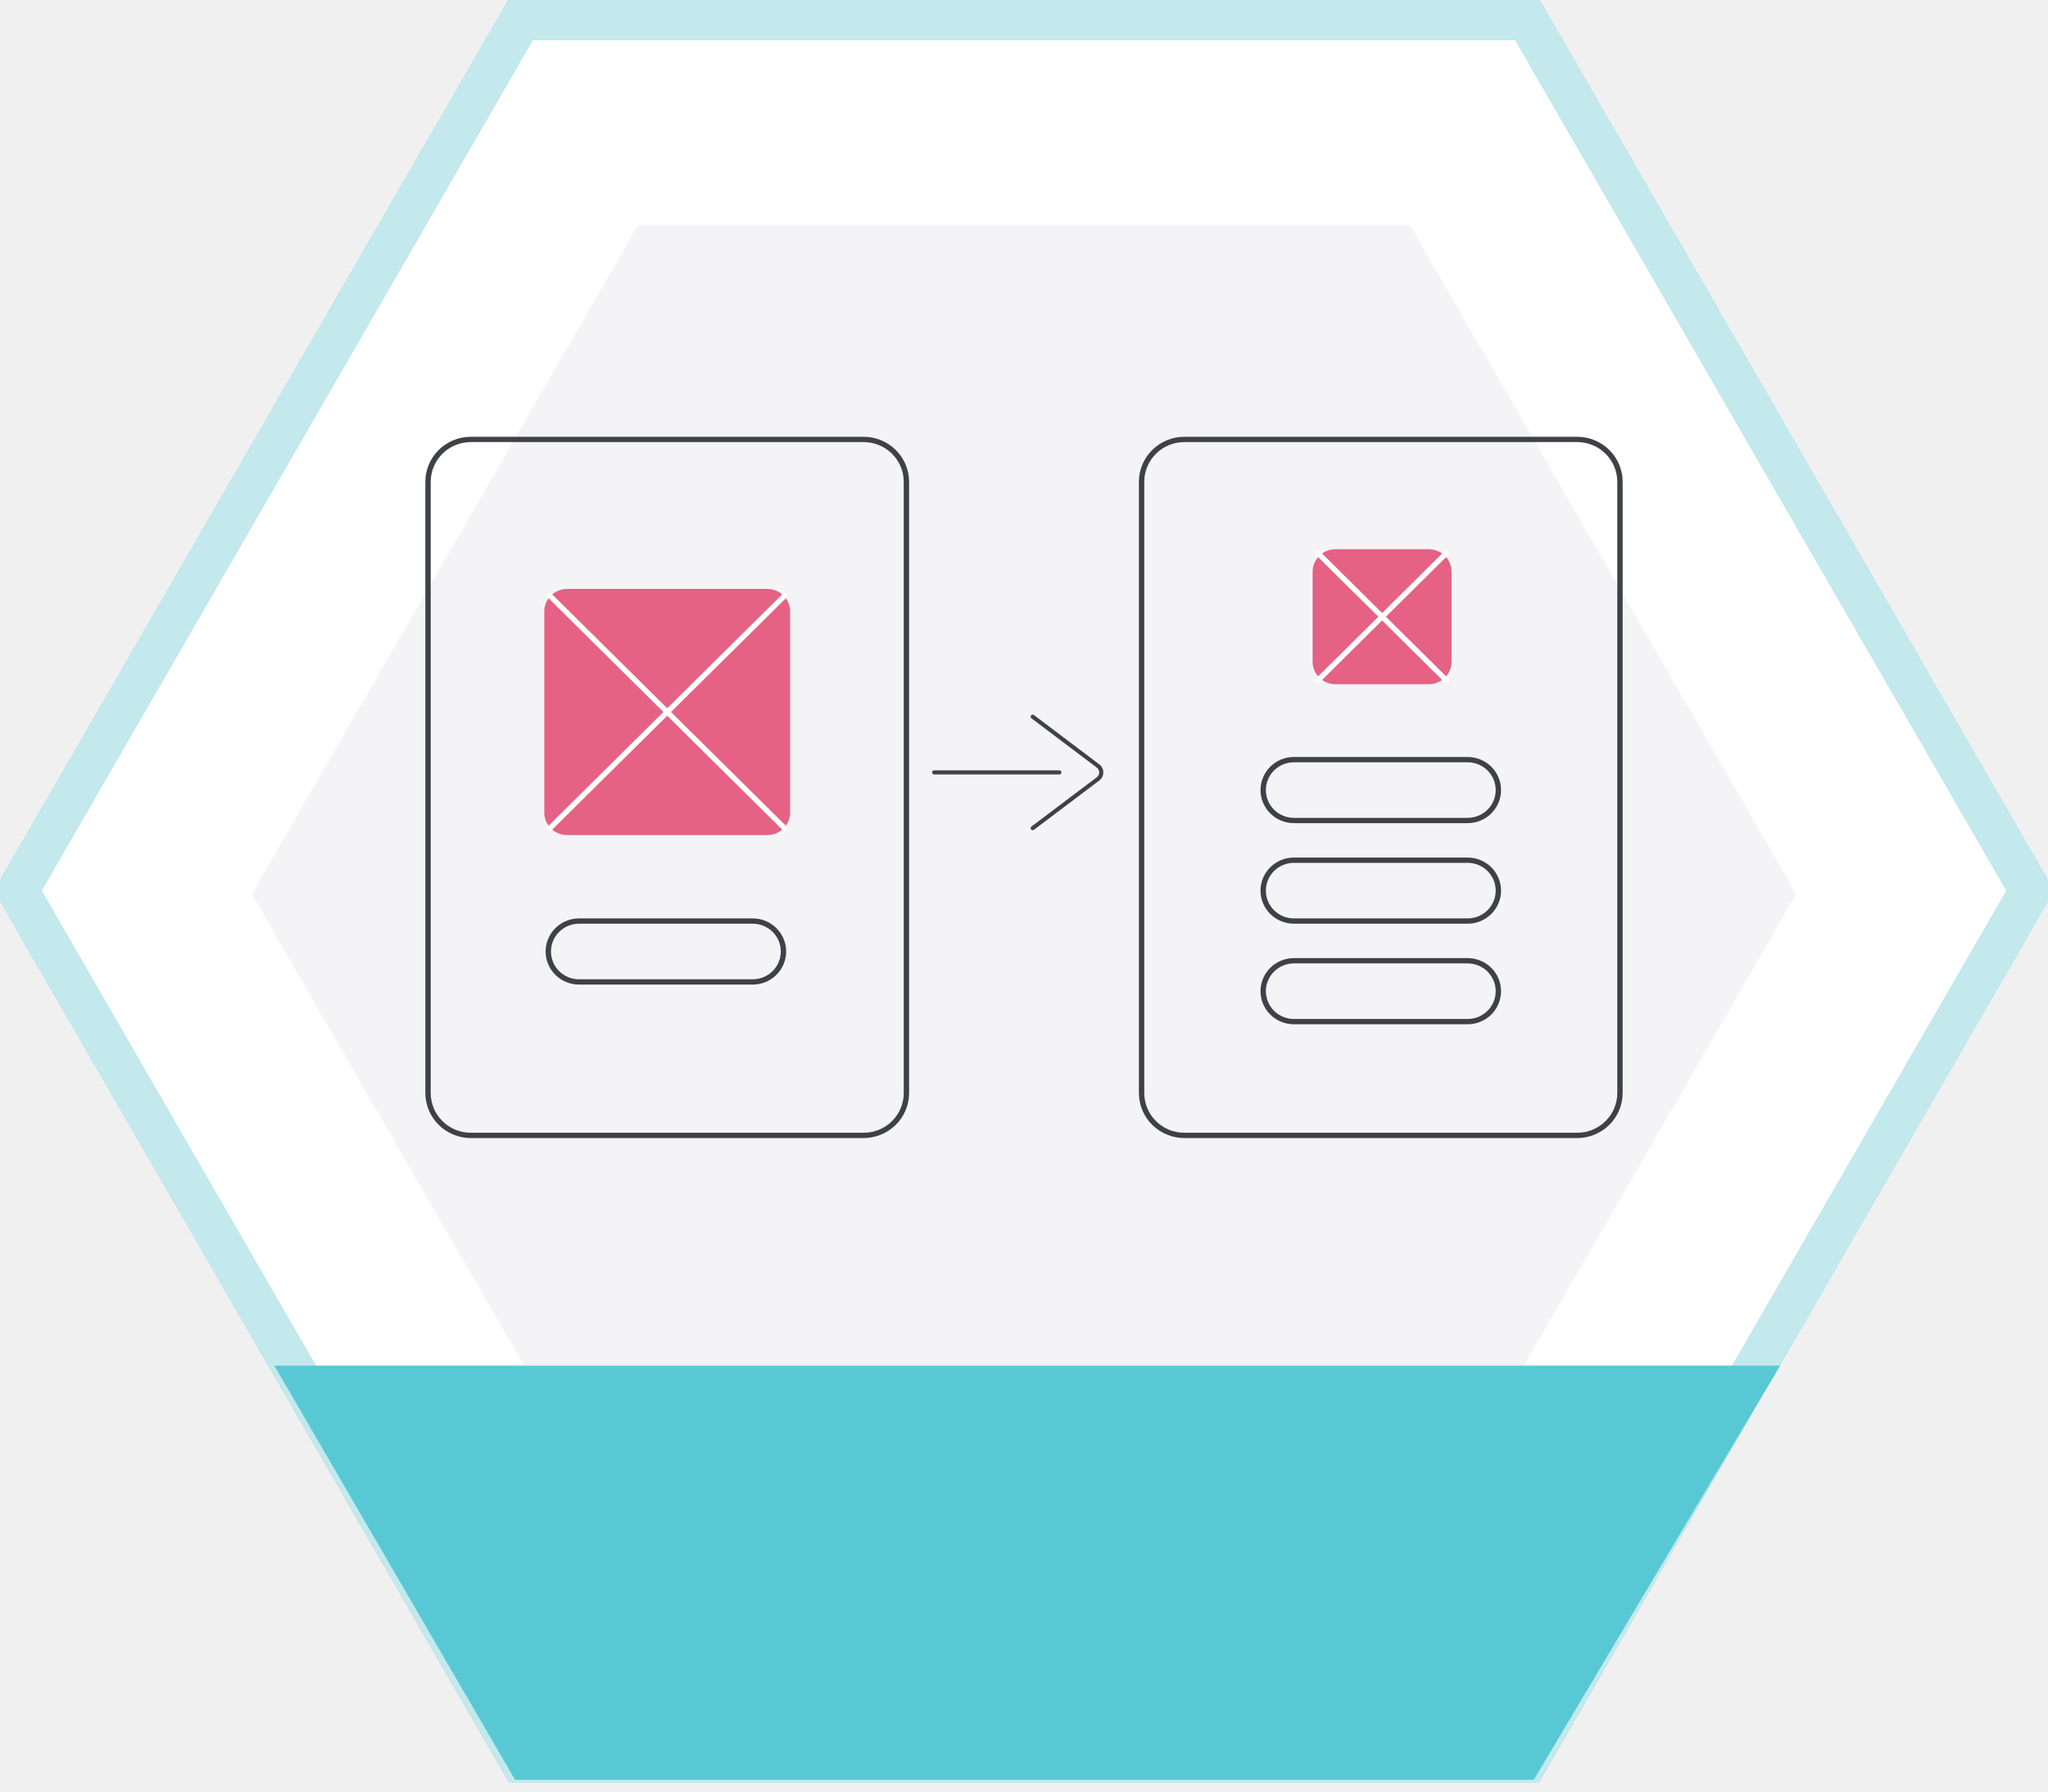
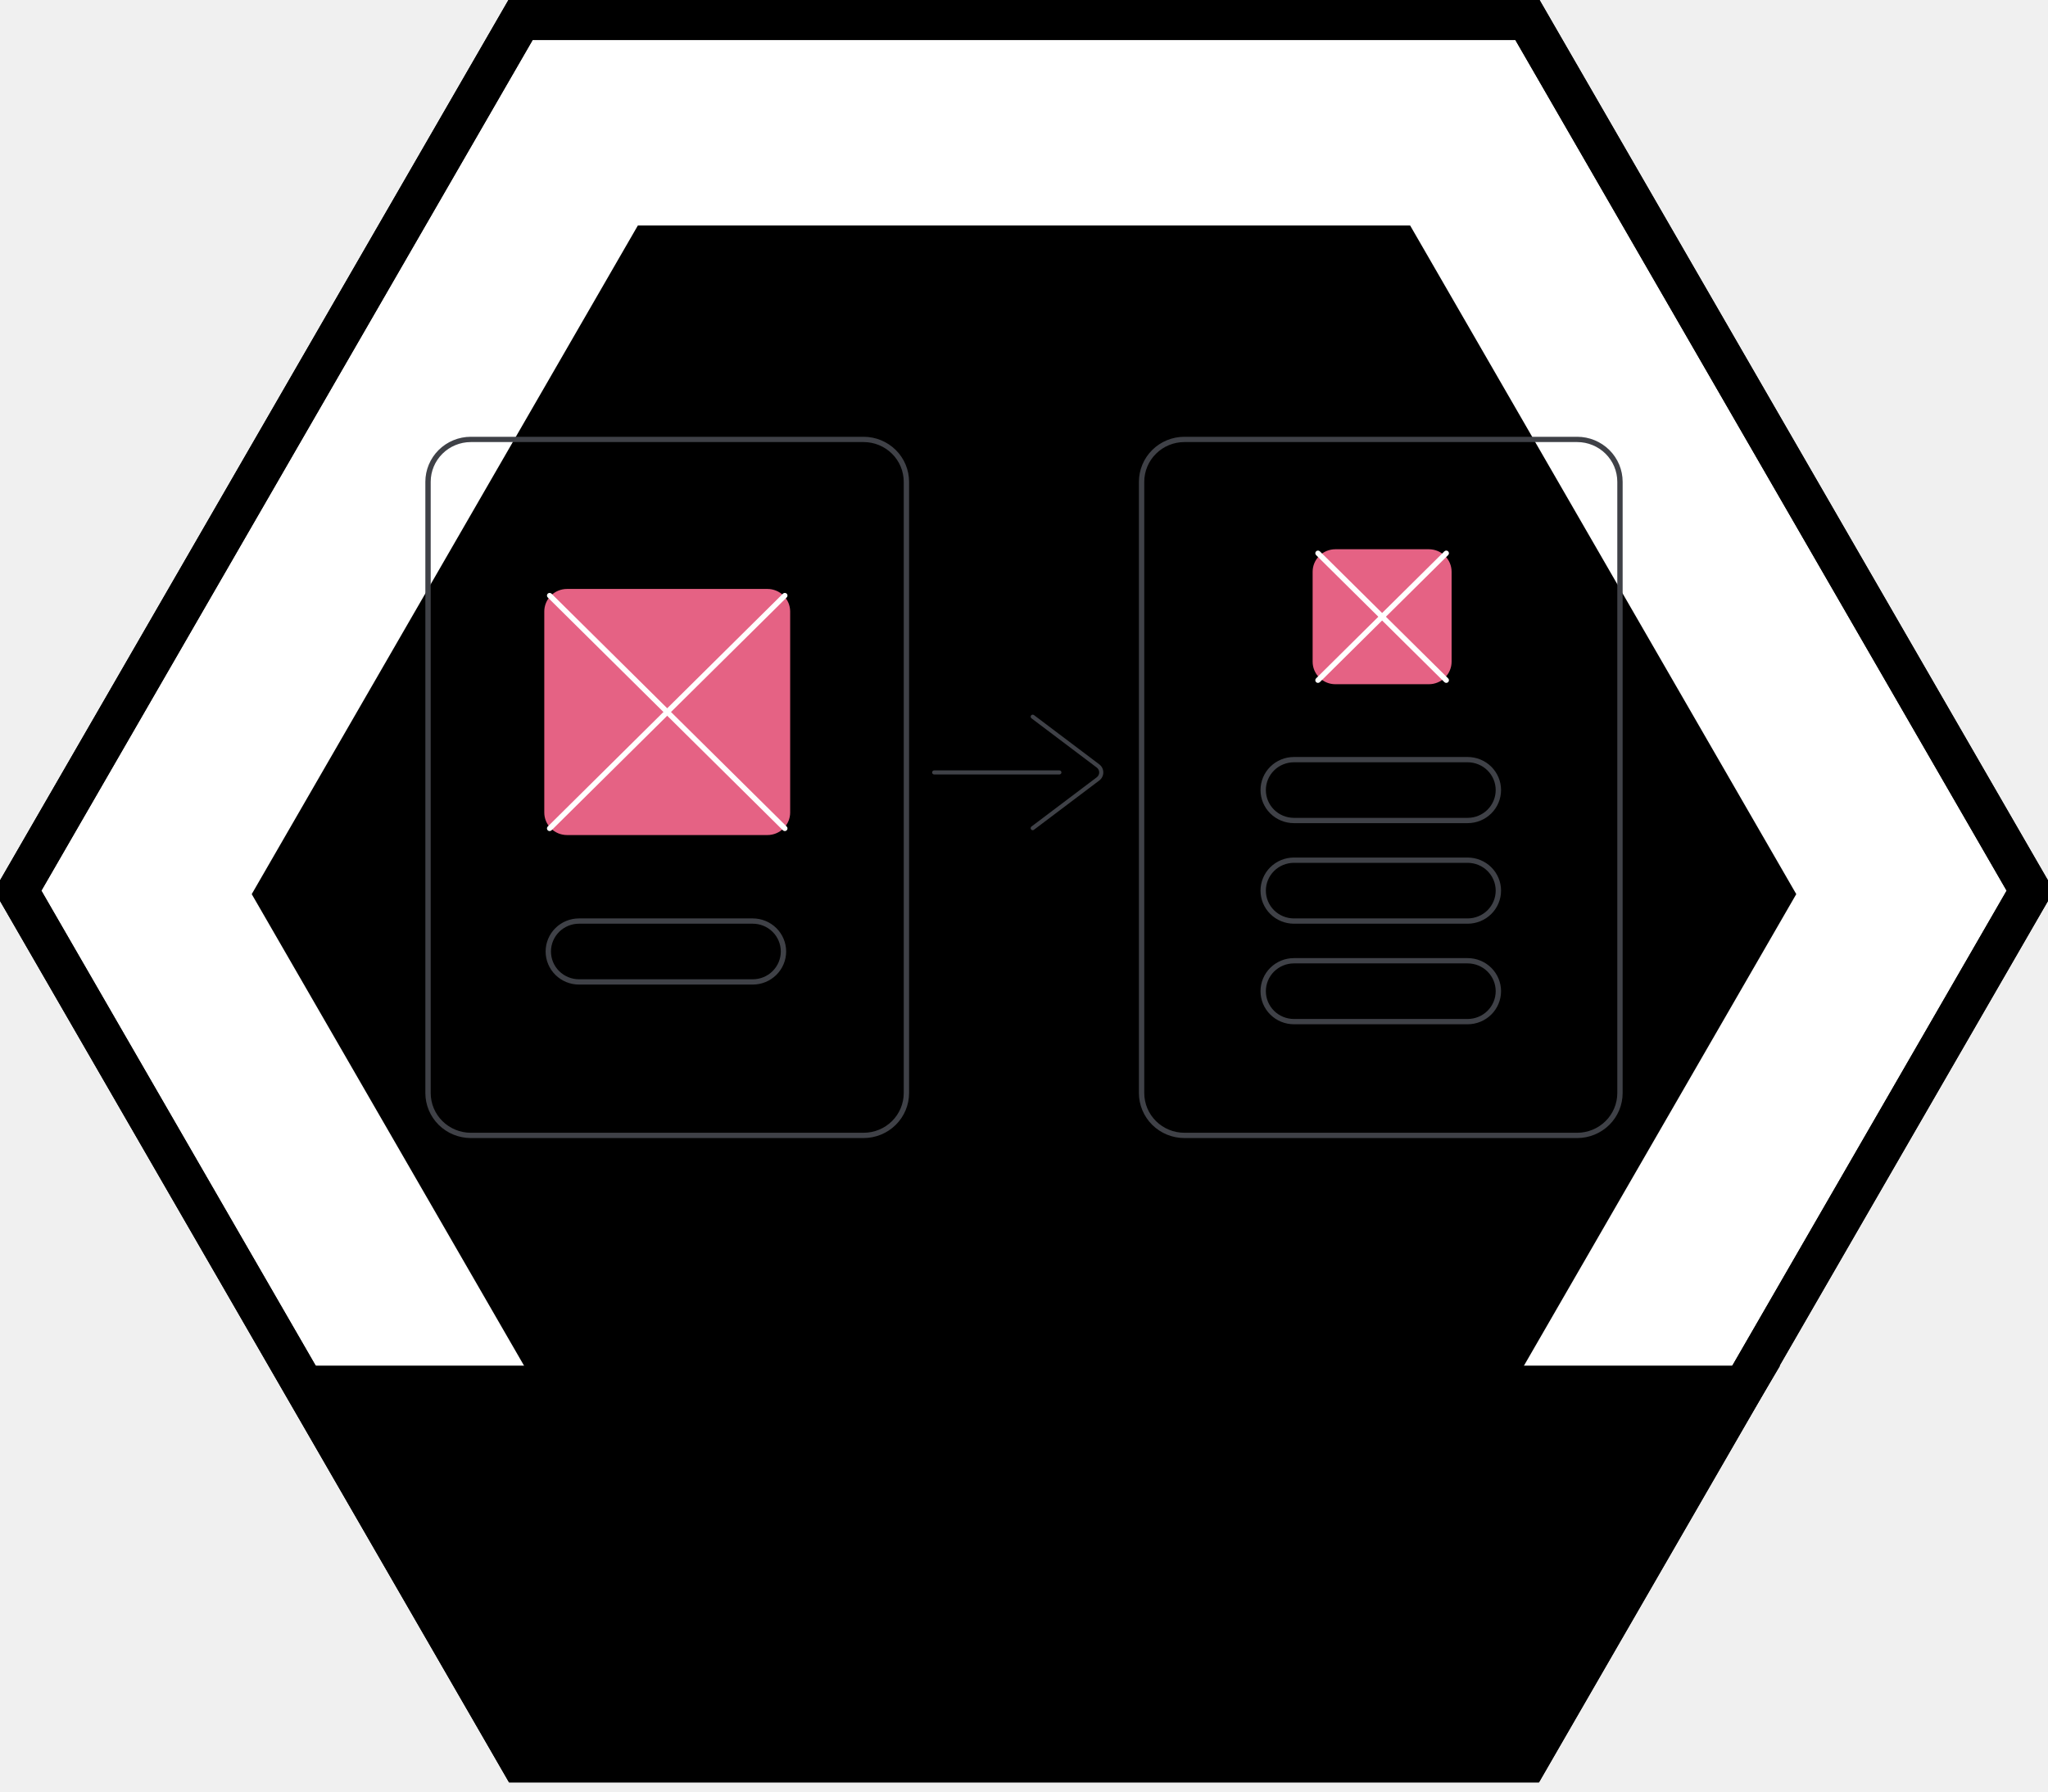
<svg xmlns="http://www.w3.org/2000/svg" class="badge" width="400" height="350" viewBox="0 0 400 350" fill="none">
  <path d="M124.583 302.374H275.417L350.833 173L275.417 43.627H124.583L49.166 173L124.583 302.374Z" fill="#F4F4F6" />
-   <path class="badge-border--hidden" fill="#FFFFFF" d="M298.268 3.795L396.536 174L298.268 344.205L101.732 344.205L3.464 174L101.732 3.795L298.268 3.795Z" stroke="#58C9D4" stroke-width="8" />
-   <path class="badge-border" d="M298.268 3.795L396.536 174L298.268 344.205L101.732 344.205L3.464 174L101.732 3.795L298.268 3.795Z" stroke="#C4E9ED" stroke-width="8" />
-   <path class="badge__bg" d="M124.583 305.3H275.416L350.833 174.674L275.417 44.049H124.583L49.166 174.674L124.583 305.3Z" fill="#F4F4F6" />
-   <path d="M53.575 266.78H347.689L299.581 347.689H100.589L53.575 266.78Z" fill="#58C9D4" />
+   <path class="badge__border--hidden" fill="#FFFFFF" d="M298.268 3.795L396.536 174L298.268 344.205L101.732 344.205L3.464 174L101.732 3.795L298.268 3.795Z" stroke="currentColor" stroke-width="8" />
+   <path class="badge__border" d="M298.268 3.795L396.536 174L298.268 344.205L101.732 344.205L3.464 174L101.732 3.795L298.268 3.795Z" stroke="currentColor" stroke-width="8" />
+   <path class="badge__bg" d="M124.583 305.3H275.416L350.833 174.674L275.417 44.049H124.583L49.166 174.674L124.583 305.3Z" fill="currentColor" />
+   <path class="badge__label-bg" d="M53.575 266.78H347.689L299.581 347.689H100.589L53.575 266.78Z" fill="currentColor" />
  <g class="badge__ui">
    <path class="border" d="M168.682 85.328H91.951C89.598 85.331 87.343 86.258 85.68 87.906C84.016 89.553 83.08 91.787 83.077 94.117V213.539C83.08 215.869 84.016 218.102 85.68 219.75C87.343 221.397 89.598 222.324 91.951 222.328H168.682C171.034 222.324 173.29 221.397 174.953 219.75C176.616 218.102 177.552 215.869 177.556 213.539V94.117C177.552 91.787 176.616 89.553 174.953 87.906C173.29 86.258 171.034 85.331 168.682 85.328ZM176.512 213.539C176.509 215.595 175.684 217.566 174.216 219.02C172.748 220.473 170.758 221.291 168.682 221.294H91.951C89.875 221.291 87.885 220.473 86.417 219.02C84.949 217.566 84.123 215.595 84.121 213.539V94.117C84.123 92.061 84.949 90.09 86.417 88.636C87.885 87.182 89.875 86.365 91.951 86.362H168.682C170.758 86.365 172.748 87.182 174.216 88.636C175.684 90.09 176.509 92.061 176.512 94.117V213.539Z" fill="#3F4147" />
    <g class="image">
      <path d="M149.891 163.134H110.742C109.566 163.132 108.438 162.669 107.606 161.845C106.774 161.021 106.306 159.904 106.305 158.739V119.449C106.306 118.284 106.774 117.167 107.606 116.343C108.438 115.519 109.566 115.056 110.742 115.054H149.891C151.067 115.056 152.195 115.519 153.027 116.343C153.858 117.167 154.326 118.284 154.328 119.449V158.739C154.326 159.904 153.858 161.021 153.027 161.845C152.195 162.669 151.067 163.132 149.891 163.134V163.134Z" fill="#E56284" />
      <path d="M153.283 162.358C153.215 162.358 153.147 162.345 153.084 162.319C153.02 162.293 152.963 162.255 152.914 162.207L106.98 116.712C106.931 116.664 106.892 116.607 106.865 116.545C106.839 116.482 106.825 116.414 106.825 116.346C106.824 116.278 106.838 116.21 106.864 116.147C106.89 116.084 106.929 116.027 106.978 115.979C107.026 115.931 107.084 115.893 107.148 115.867C107.211 115.841 107.279 115.827 107.348 115.828C107.417 115.828 107.485 115.841 107.549 115.868C107.612 115.894 107.67 115.933 107.718 115.981L153.652 161.476C153.725 161.548 153.775 161.64 153.795 161.74C153.815 161.841 153.805 161.944 153.766 162.039C153.726 162.133 153.659 162.214 153.573 162.271C153.488 162.328 153.387 162.358 153.283 162.358V162.358Z" fill="white" />
      <path d="M107.349 162.358C107.246 162.358 107.145 162.328 107.059 162.271C106.973 162.214 106.906 162.133 106.867 162.039C106.827 161.944 106.817 161.841 106.837 161.74C106.857 161.64 106.907 161.548 106.98 161.476L152.914 115.981C152.963 115.933 153.02 115.894 153.084 115.868C153.147 115.841 153.215 115.828 153.284 115.828C153.353 115.827 153.421 115.841 153.485 115.867C153.548 115.893 153.606 115.931 153.655 115.979C153.704 116.027 153.742 116.084 153.768 116.147C153.795 116.21 153.808 116.278 153.808 116.346C153.808 116.414 153.794 116.482 153.767 116.545C153.741 116.607 153.702 116.664 153.653 116.712L107.718 162.207C107.67 162.255 107.612 162.293 107.549 162.319C107.486 162.345 107.418 162.358 107.349 162.358V162.358Z" fill="white" />
    </g>
    <path class="button" d="M147.02 192.343H113.091C111.36 192.343 109.701 191.662 108.477 190.45C107.254 189.238 106.566 187.595 106.566 185.881C106.566 184.167 107.254 182.523 108.477 181.311C109.701 180.099 111.36 179.418 113.091 179.418H147.02C148.75 179.418 150.41 180.099 151.634 181.311C152.857 182.523 153.545 184.167 153.545 185.881C153.545 187.595 152.857 189.238 151.634 190.45C150.41 191.662 148.75 192.343 147.02 192.343ZM113.091 180.452C111.637 180.452 110.243 181.024 109.215 182.042C108.188 183.06 107.61 184.441 107.61 185.881C107.61 187.32 108.188 188.701 109.215 189.719C110.243 190.737 111.637 191.309 113.091 191.309H147.02C148.473 191.309 149.867 190.737 150.895 189.719C151.923 188.701 152.501 187.32 152.501 185.881C152.501 184.441 151.923 183.06 150.895 182.042C149.867 181.024 148.473 180.452 147.02 180.452H113.091Z" fill="#3F4147" />
  </g>
  <g class="badge__arrow">
    <path d="M206.91 151.296H182.454C182.347 151.296 182.245 151.254 182.17 151.18C182.095 151.105 182.053 151.004 182.053 150.899C182.053 150.793 182.095 150.692 182.17 150.618C182.245 150.543 182.347 150.501 182.454 150.501H206.91C207.017 150.501 207.119 150.543 207.194 150.618C207.269 150.692 207.311 150.793 207.311 150.899C207.311 151.004 207.269 151.105 207.194 151.18C207.119 151.254 207.017 151.296 206.91 151.296Z" fill="#3F4147" />
    <path d="M201.699 162.186C201.615 162.186 201.533 162.16 201.465 162.111C201.397 162.063 201.346 161.995 201.319 161.916C201.292 161.837 201.291 161.752 201.315 161.673C201.34 161.593 201.389 161.523 201.456 161.473L214.215 151.846C214.362 151.735 214.481 151.591 214.564 151.427C214.646 151.263 214.688 151.082 214.688 150.898C214.688 150.715 214.646 150.534 214.564 150.37C214.481 150.205 214.362 150.062 214.215 149.951L201.456 140.324C201.371 140.26 201.316 140.165 201.302 140.061C201.287 139.957 201.316 139.851 201.38 139.767C201.444 139.684 201.54 139.629 201.645 139.615C201.75 139.6 201.857 139.628 201.941 139.692L214.701 149.319C214.946 149.504 215.145 149.743 215.282 150.017C215.419 150.291 215.49 150.593 215.49 150.898C215.49 151.204 215.419 151.505 215.282 151.779C215.145 152.053 214.946 152.292 214.701 152.477L201.941 162.105C201.872 162.157 201.786 162.186 201.699 162.186V162.186Z" fill="#3F4147" />
  </g>
  <g class="badge__ui">
    <path class="border" d="M308.049 222.328H231.318C228.965 222.325 226.71 221.398 225.046 219.751C223.383 218.103 222.447 215.869 222.444 213.539V94.117C222.447 91.787 223.383 89.553 225.046 87.905C226.71 86.257 228.965 85.331 231.318 85.328H308.049C310.402 85.331 312.658 86.257 314.321 87.905C315.985 89.553 316.921 91.787 316.923 94.117V213.539C316.921 215.869 315.985 218.103 314.321 219.751C312.658 221.398 310.402 222.325 308.049 222.328ZM231.318 86.362C229.242 86.364 227.252 87.182 225.784 88.636C224.316 90.09 223.491 92.061 223.488 94.117V213.539C223.491 215.595 224.316 217.566 225.784 219.02C227.252 220.474 229.242 221.291 231.318 221.294H308.049C310.125 221.291 312.115 220.474 313.583 219.02C315.051 217.566 315.877 215.595 315.879 213.539V94.117C315.877 92.061 315.051 90.09 313.583 88.636C312.115 87.182 310.125 86.364 308.049 86.362H231.318Z" fill="#3F4147" />
    <g class="image">
      <path d="M279.079 133.666H260.81C259.634 133.664 258.506 133.201 257.674 132.377C256.842 131.553 256.374 130.436 256.373 129.271V111.694C256.374 110.529 256.842 109.412 257.674 108.588C258.506 107.764 259.634 107.301 260.81 107.3H279.079C280.256 107.301 281.383 107.764 282.215 108.588C283.047 109.412 283.515 110.529 283.516 111.694V129.271C283.515 130.436 283.047 131.553 282.215 132.377C281.383 133.201 280.256 133.664 279.079 133.666V133.666Z" fill="#E56284" />
      <path d="M282.472 133.407C282.404 133.407 282.336 133.394 282.272 133.368C282.209 133.342 282.151 133.304 282.103 133.256L257.048 108.441C256.999 108.393 256.961 108.336 256.935 108.273C256.909 108.21 256.895 108.143 256.895 108.075C256.895 108.007 256.909 107.94 256.935 107.877C256.961 107.815 256.999 107.758 257.048 107.71C257.096 107.662 257.154 107.624 257.217 107.598C257.281 107.572 257.348 107.558 257.417 107.558C257.485 107.558 257.553 107.572 257.617 107.598C257.68 107.624 257.738 107.662 257.786 107.71L282.841 132.525C282.914 132.597 282.964 132.689 282.984 132.789C283.004 132.89 282.994 132.994 282.954 133.088C282.915 133.183 282.848 133.263 282.762 133.32C282.676 133.377 282.575 133.407 282.472 133.407L282.472 133.407Z" fill="white" />
      <path d="M257.417 133.407C257.314 133.407 257.213 133.377 257.127 133.32C257.041 133.263 256.974 133.183 256.935 133.088C256.895 132.994 256.885 132.89 256.905 132.789C256.925 132.689 256.975 132.597 257.048 132.525L282.103 107.71C282.151 107.662 282.209 107.624 282.272 107.598C282.336 107.572 282.404 107.558 282.472 107.558C282.541 107.558 282.608 107.572 282.672 107.598C282.735 107.624 282.793 107.662 282.841 107.71C282.89 107.758 282.928 107.815 282.954 107.877C282.981 107.94 282.994 108.007 282.994 108.075C282.994 108.143 282.981 108.21 282.954 108.273C282.928 108.336 282.89 108.393 282.841 108.441L257.786 133.256C257.738 133.304 257.68 133.342 257.617 133.368C257.553 133.394 257.485 133.407 257.417 133.407V133.407Z" fill="white" />
    </g>
    <g class="content">
      <path d="M286.648 160.807H252.719C250.989 160.807 249.329 160.126 248.106 158.914C246.882 157.702 246.195 156.059 246.195 154.345C246.195 152.631 246.882 150.987 248.106 149.775C249.329 148.563 250.989 147.883 252.719 147.883H286.648C288.379 147.883 290.038 148.563 291.262 149.775C292.486 150.987 293.173 152.631 293.173 154.345C293.173 156.059 292.486 157.702 291.262 158.914C290.038 160.126 288.379 160.807 286.648 160.807ZM252.719 148.917C251.266 148.917 249.872 149.488 248.844 150.506C247.816 151.524 247.239 152.905 247.239 154.345C247.239 155.785 247.816 157.165 248.844 158.183C249.872 159.201 251.266 159.773 252.719 159.773H286.648C288.102 159.773 289.496 159.201 290.524 158.183C291.552 157.165 292.129 155.785 292.129 154.345C292.129 152.905 291.552 151.524 290.524 150.506C289.496 149.488 288.102 148.917 286.648 148.917H252.719Z" fill="#3F4147" />
      <path d="M286.648 180.452H252.719C250.989 180.452 249.329 179.772 248.106 178.56C246.882 177.348 246.195 175.704 246.195 173.99C246.195 172.276 246.882 170.633 248.106 169.421C249.329 168.209 250.989 167.528 252.719 167.528H286.648C288.379 167.528 290.038 168.209 291.262 169.421C292.486 170.633 293.173 172.276 293.173 173.99C293.173 175.704 292.486 177.348 291.262 178.56C290.038 179.772 288.379 180.452 286.648 180.452V180.452ZM252.719 168.562C251.266 168.562 249.872 169.134 248.844 170.152C247.816 171.17 247.239 172.55 247.239 173.99C247.239 175.43 247.816 176.811 248.844 177.829C249.872 178.847 251.266 179.418 252.719 179.418H286.648C288.102 179.418 289.496 178.847 290.524 177.829C291.552 176.811 292.129 175.43 292.129 173.99C292.129 172.55 291.552 171.17 290.524 170.152C289.496 169.134 288.102 168.562 286.648 168.562H252.719Z" fill="#3F4147" />
      <path d="M286.648 200.098H252.719C250.989 200.098 249.329 199.417 248.106 198.205C246.882 196.993 246.195 195.349 246.195 193.635C246.195 191.921 246.882 190.278 248.106 189.066C249.329 187.854 250.989 187.173 252.719 187.173H286.648C288.379 187.173 290.038 187.854 291.262 189.066C292.486 190.278 293.173 191.921 293.173 193.635C293.173 195.349 292.486 196.993 291.262 198.205C290.038 199.417 288.379 200.098 286.648 200.098ZM252.719 188.207C251.266 188.207 249.872 188.779 248.844 189.797C247.816 190.815 247.239 192.196 247.239 193.635C247.239 195.075 247.816 196.456 248.844 197.474C249.872 198.492 251.266 199.064 252.719 199.064H286.648C288.102 199.064 289.496 198.492 290.524 197.474C291.552 196.456 292.129 195.075 292.129 193.635C292.129 192.196 291.552 190.815 290.524 189.797C289.496 188.779 288.102 188.207 286.648 188.207H252.719Z" fill="#3F4147" />
    </g>
  </g>
</svg>
